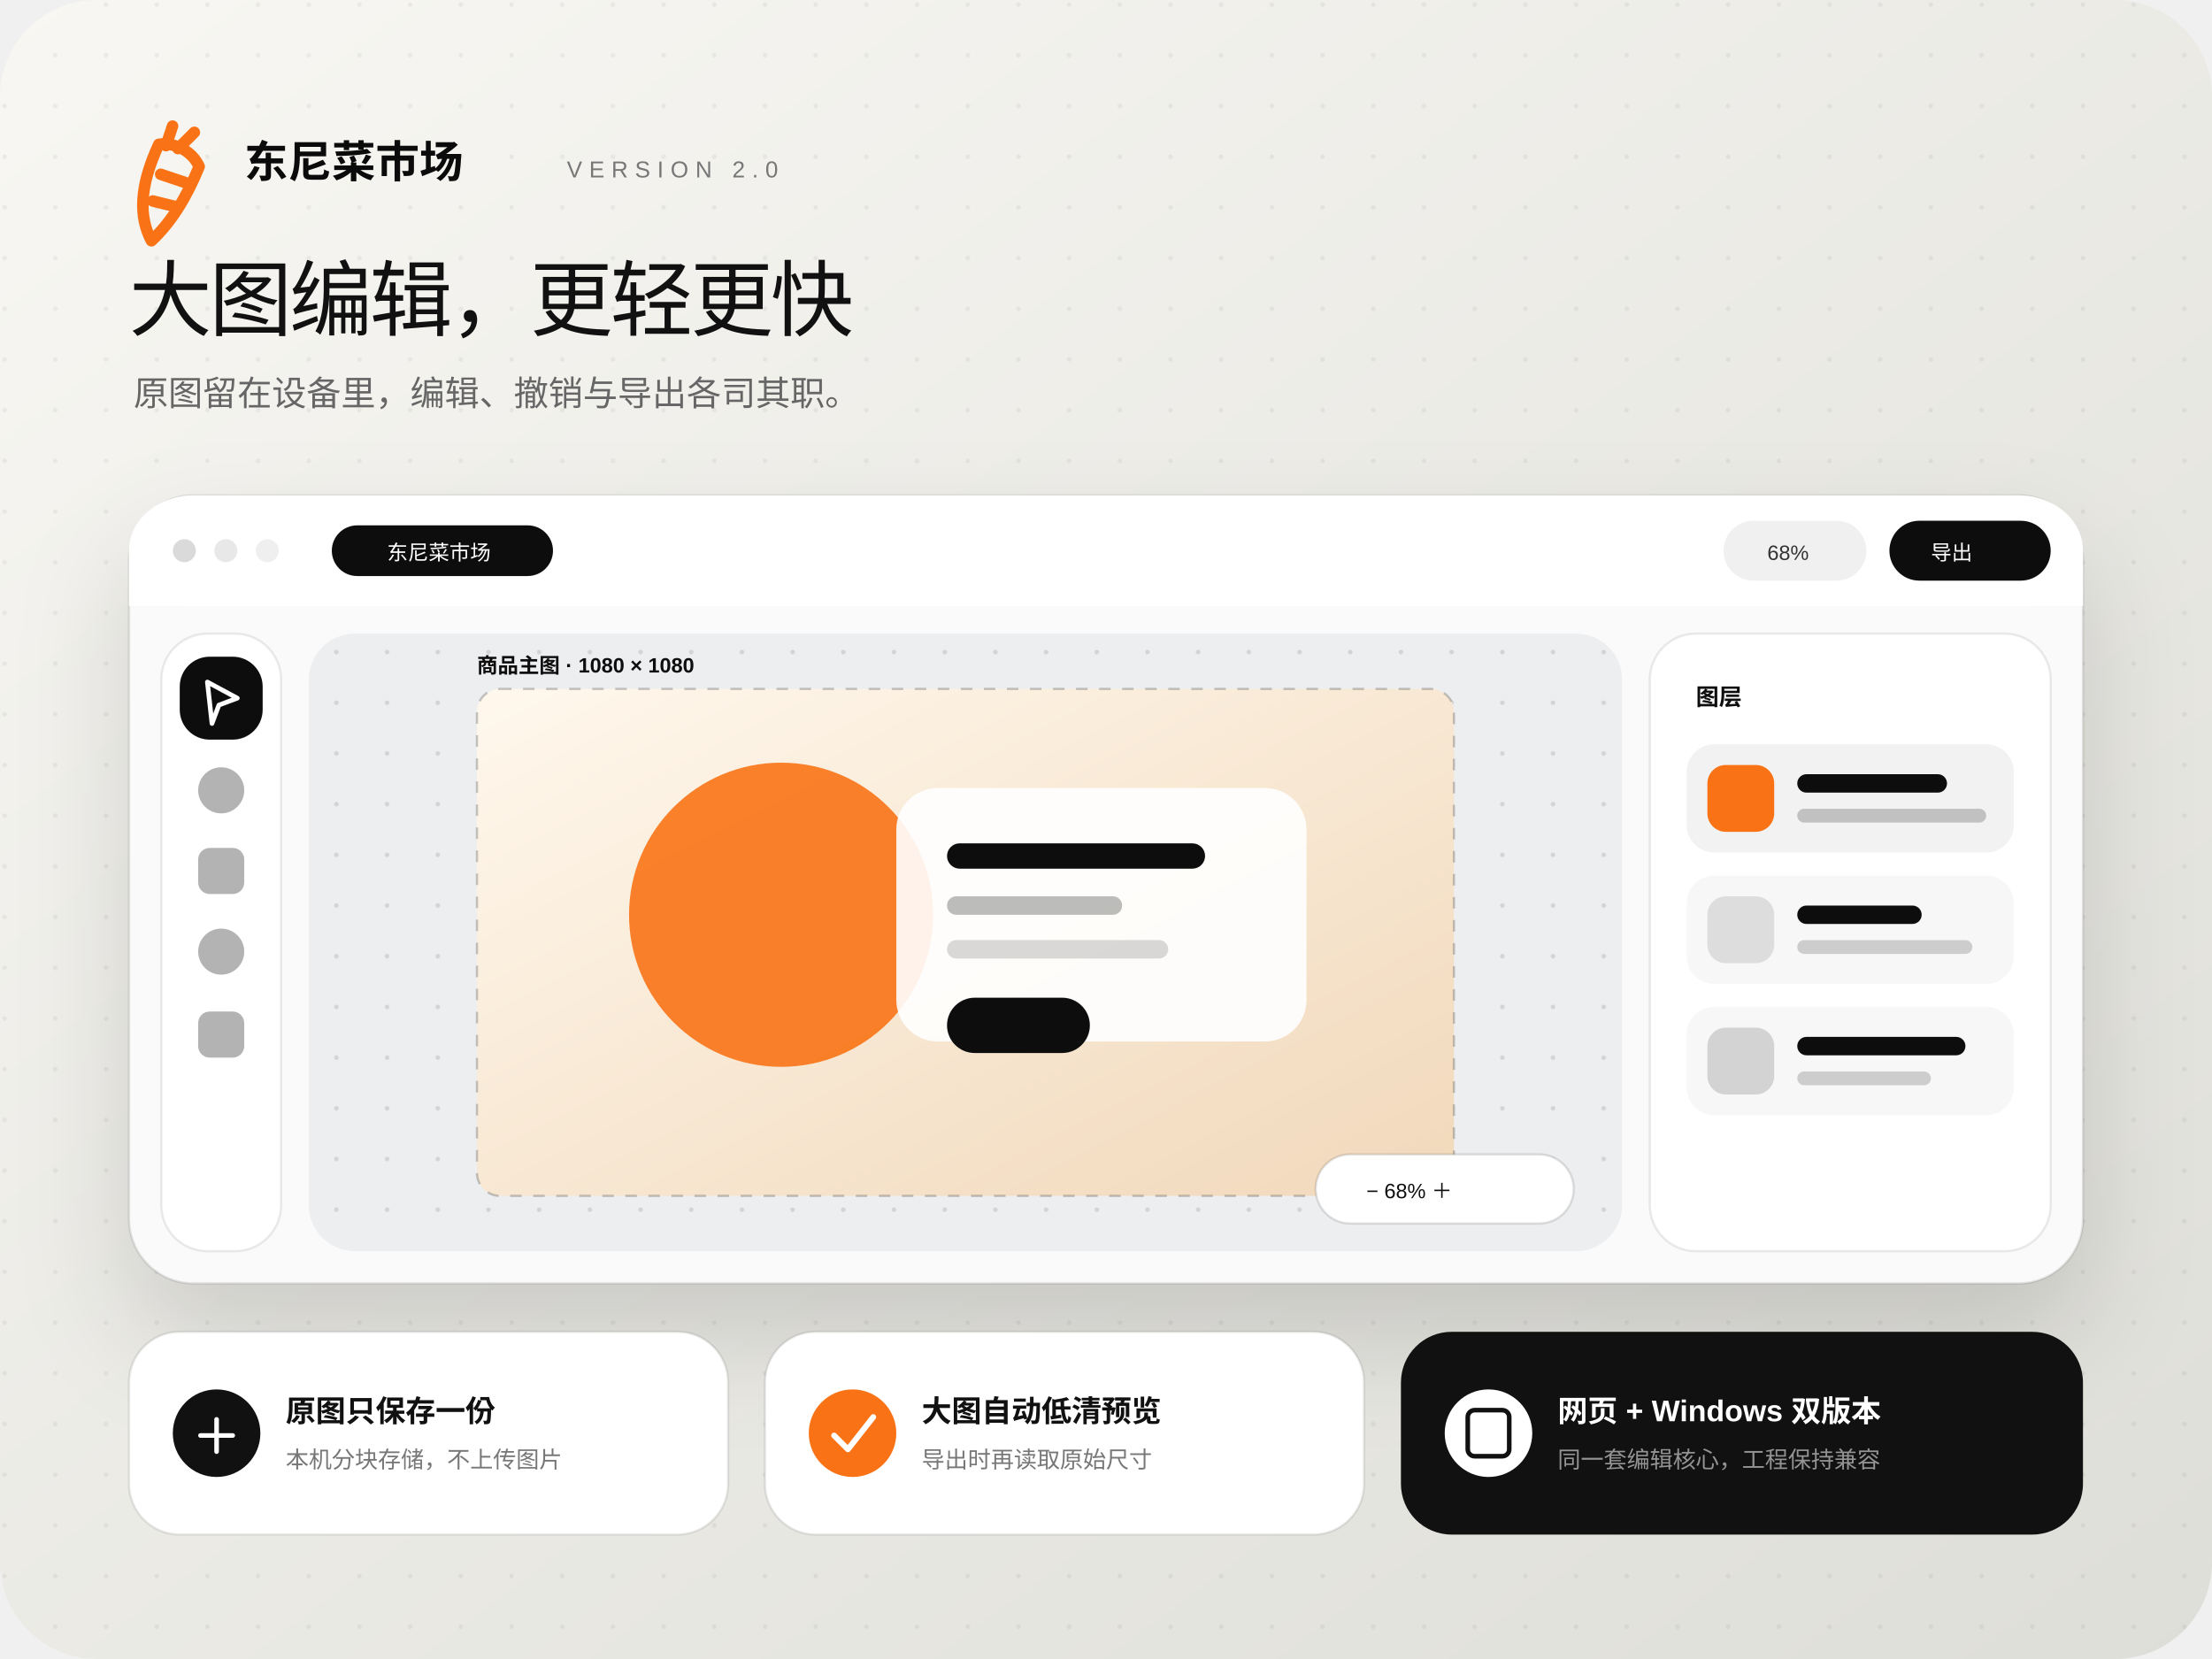
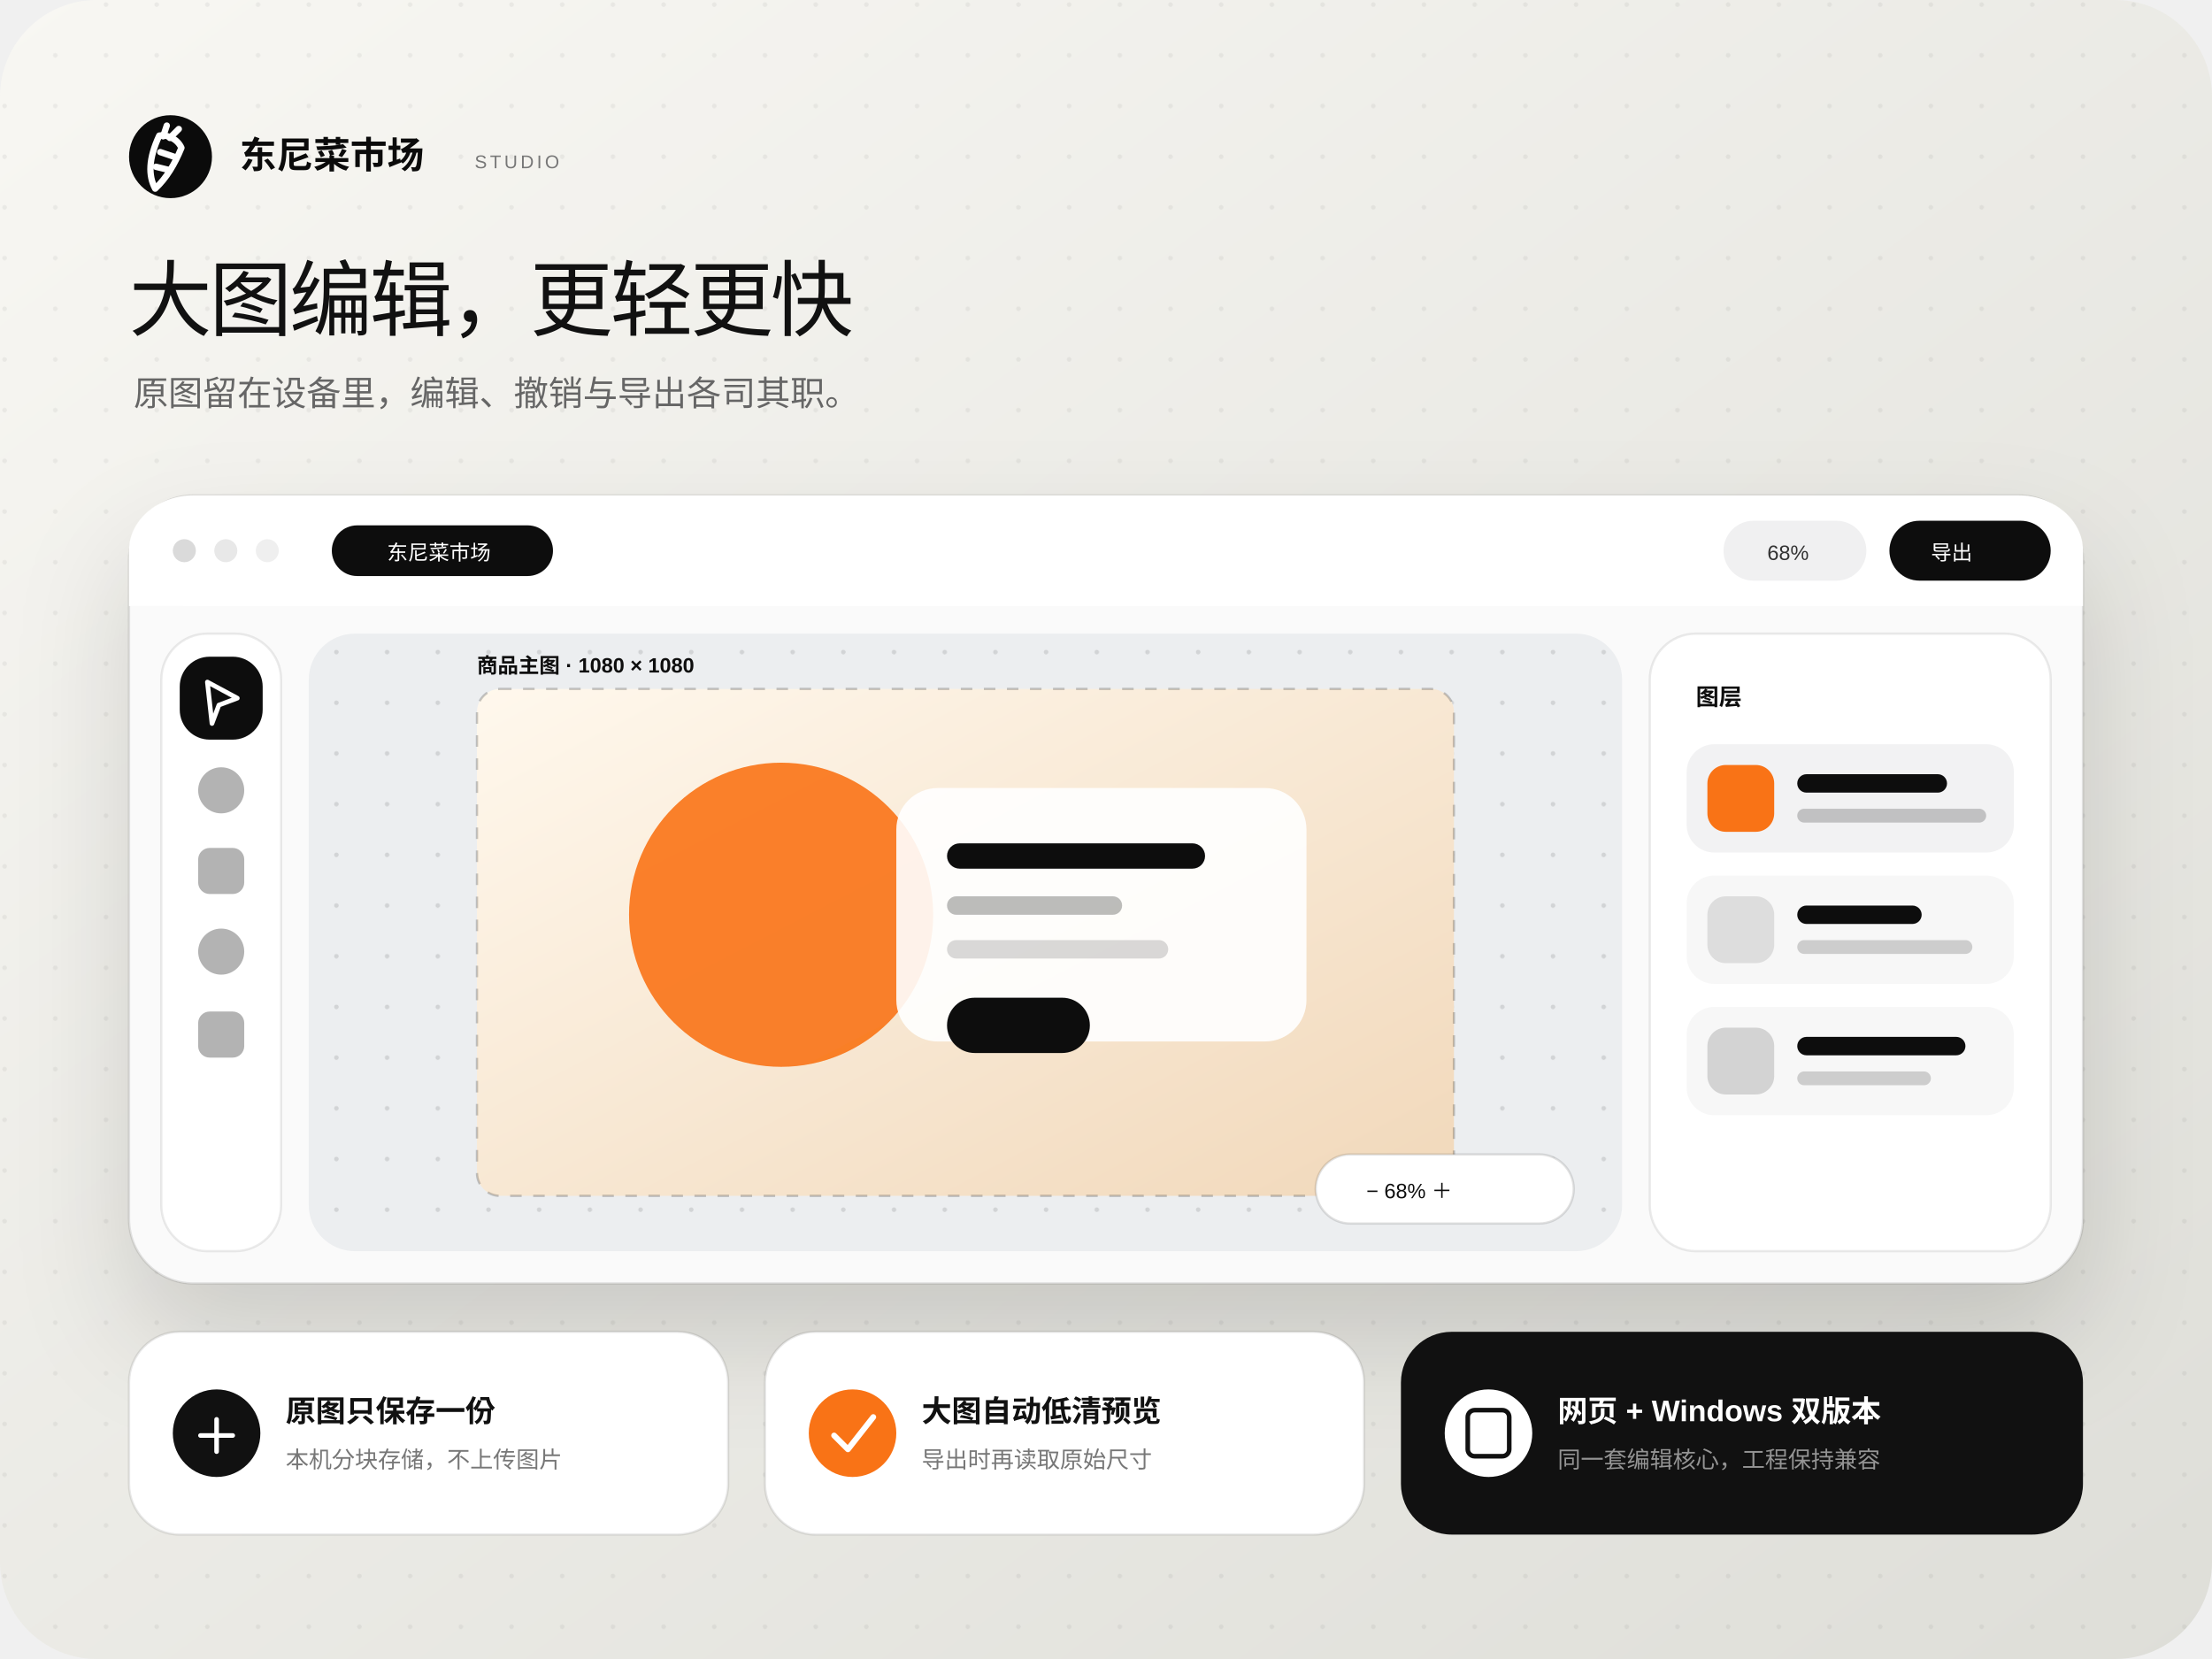
<svg xmlns="http://www.w3.org/2000/svg" width="960" height="720" viewBox="0 0 960 720" role="img" aria-labelledby="title description">
  <defs>
    <linearGradient id="bg" x1="0" y1="0" x2="1" y2="1">
      <stop offset="0" stop-color="#f8f7f3" />
      <stop offset="1" stop-color="#deded8" />
    </linearGradient>
    <linearGradient id="canvas" x1="0" y1="0" x2="1" y2="1">
      <stop offset="0" stop-color="#fff8ed" />
      <stop offset="1" stop-color="#f1d8ba" />
    </linearGradient>
    <filter id="shadow" x="-20%" y="-20%" width="140%" height="150%">
      <feDropShadow dx="0" dy="24" stdDeviation="24" flood-color="#000" flood-opacity=".14" />
    </filter>
    <pattern id="dots" width="22" height="22" patternUnits="userSpaceOnUse">
      <circle cx="2" cy="2" r="1" fill="#111" opacity=".12" />
    </pattern>
  </defs>
  <rect width="960" height="720" rx="42" fill="url(#bg)" />
  <rect width="960" height="720" rx="42" fill="url(#dots)" opacity=".45" />
  <g transform="translate(56 50)">
-     <g transform="translate(0 2) rotate(-8 18 18)" fill="none" stroke="#f97316" stroke-width="5" stroke-linecap="round" stroke-linejoin="round">
+     <circle cx="18" cy="18" r="18" fill="#0b0b0b" />
+     <g transform="translate(6 3) scale(.55) rotate(-8 18 18)" fill="none" stroke="#fff" stroke-width="5" stroke-linecap="round" stroke-linejoin="round">
      <path d="M14 10c7 0 14 5 16 12-7 12-15 22-25 29-4-11-2-24 9-41Z" />
      <path d="m17 11 4-8m1 10 8-6m-17 16 10 5M8 34l10 4" />
    </g>
-     <text x="50" y="27" fill="#0b0b0b" font-family="Microsoft YaHei,Arial,sans-serif" font-size="19" font-weight="700">东尼菜市场</text>
-     <text x="190" y="27" fill="#777" font-family="Arial,sans-serif" font-size="10" letter-spacing="3">VERSION 2.0</text>
+     <text x="48" y="23" fill="#0b0b0b" font-family="Microsoft YaHei,Arial,sans-serif" font-size="16" font-weight="600">东尼菜市场</text>
+     <text x="150" y="23" fill="#777" font-family="Arial,sans-serif" font-size="8" font-weight="500" letter-spacing="1.3">STUDIO</text>
  </g>
  <text x="56" y="143" fill="#111" font-family="Microsoft YaHei,Arial,sans-serif" font-size="36" font-weight="500" letter-spacing="-1.2">大图编辑，更轻更快</text>
  <text x="58" y="176" fill="#666" font-family="Microsoft YaHei,Arial,sans-serif" font-size="15">原图留在设备里，编辑、撤销与导出各司其职。</text>
  <g transform="translate(56 215)" filter="url(#shadow)">
    <rect width="848" height="342" rx="28" fill="#fafafa" stroke="#000" stroke-opacity=".1" />
    <rect width="848" height="48" rx="28" fill="#fff" />
    <rect y="24" width="848" height="24" fill="#fff" />
    <circle cx="24" cy="24" r="5" fill="#111" opacity=".16" />
    <circle cx="42" cy="24" r="5" fill="#111" opacity=".1" />
    <circle cx="60" cy="24" r="5" fill="#111" opacity=".07" />
    <rect x="88" y="13" width="96" height="22" rx="11" fill="#111" />
    <text x="112" y="28" fill="#fff" font-family="Microsoft YaHei,Arial,sans-serif" font-size="9">东尼菜市场</text>
    <rect x="692" y="11" width="62" height="26" rx="13" fill="#f0f0f1" />
    <text x="711" y="28" fill="#333" font-family="Arial,sans-serif" font-size="9">68%</text>
    <rect x="764" y="11" width="70" height="26" rx="13" fill="#111" />
    <text x="782" y="28" fill="#fff" font-family="Microsoft YaHei,Arial,sans-serif" font-size="9">导出</text>
    <rect x="14" y="60" width="52" height="268" rx="20" fill="#fff" stroke="#000" stroke-opacity=".08" />
    <rect x="22" y="70" width="36" height="36" rx="13" fill="#111" />
    <path d="M34 81 47 88l-8 3-3 8Z" fill="none" stroke="#fff" stroke-width="2" stroke-linejoin="round" />
    <g fill="#111" opacity=".32">
      <circle cx="40" cy="128" r="10" />
      <rect x="30" y="153" width="20" height="20" rx="5" />
      <circle cx="40" cy="198" r="10" />
      <rect x="30" y="224" width="20" height="20" rx="5" />
    </g>
    <rect x="78" y="60" width="570" height="268" rx="20" fill="#eceef0" />
    <rect x="78" y="60" width="570" height="268" rx="20" fill="url(#dots)" />
    <rect x="151" y="84" width="424" height="220" rx="10" fill="url(#canvas)" stroke="#111" stroke-opacity=".22" stroke-dasharray="5 5" />
    <text x="151" y="77" fill="#111" font-family="Microsoft YaHei,Arial,sans-serif" font-size="9" font-weight="700">商品主图 · 1080 × 1080</text>
    <circle cx="283" cy="182" r="66" fill="#f97316" opacity=".9" />
    <rect x="333" y="127" width="178" height="110" rx="18" fill="#fff" opacity=".9" />
    <rect x="355" y="151" width="112" height="11" rx="5.5" fill="#111" />
    <rect x="355" y="174" width="76" height="8" rx="4" fill="#111" opacity=".28" />
    <rect x="355" y="193" width="96" height="8" rx="4" fill="#111" opacity=".16" />
    <rect x="355" y="218" width="62" height="24" rx="12" fill="#111" />
    <rect x="515" y="286" width="112" height="30" rx="15" fill="#fff" stroke="#000" stroke-opacity=".12" />
    <text x="537" y="305" fill="#111" font-family="Arial,sans-serif" font-size="9">− 68% ＋</text>
    <rect x="660" y="60" width="174" height="268" rx="20" fill="#fff" stroke="#000" stroke-opacity=".08" />
    <text x="680" y="91" fill="#111" font-family="Microsoft YaHei,Arial,sans-serif" font-size="10" font-weight="700">图层</text>
    <g transform="translate(676 108)">
      <rect width="142" height="47" rx="12" fill="#f2f2f3" />
      <rect x="9" y="9" width="29" height="29" rx="8" fill="#f97316" />
      <rect x="48" y="13" width="65" height="8" rx="4" fill="#111" />
      <rect x="48" y="28" width="82" height="6" rx="3" fill="#111" opacity=".22" />
      <rect y="57" width="142" height="47" rx="12" fill="#f7f7f7" />
      <rect x="9" y="66" width="29" height="29" rx="8" fill="#ddd" />
      <rect x="48" y="70" width="54" height="8" rx="4" fill="#111" />
      <rect x="48" y="85" width="76" height="6" rx="3" fill="#111" opacity=".18" />
      <rect y="114" width="142" height="47" rx="12" fill="#f7f7f7" />
      <rect x="9" y="123" width="29" height="29" rx="8" fill="#111" opacity=".16" />
      <rect x="48" y="127" width="73" height="8" rx="4" fill="#111" />
      <rect x="48" y="142" width="58" height="6" rx="3" fill="#111" opacity=".18" />
    </g>
  </g>
  <g transform="translate(56 578)" font-family="Microsoft YaHei,Arial,sans-serif">
    <g>
      <rect width="260" height="88" rx="22" fill="#fff" stroke="#000" stroke-opacity=".09" />
      <circle cx="38" cy="44" r="19" fill="#111" />
      <path d="M31 45h14m-7-7v14" stroke="#fff" stroke-width="2" stroke-linecap="round" />
      <text x="68" y="39" fill="#111" font-size="13" font-weight="700">原图只保存一份</text>
      <text x="68" y="59" fill="#777" font-size="10">本机分块存储，不上传图片</text>
    </g>
    <g transform="translate(276)">
      <rect width="260" height="88" rx="22" fill="#fff" stroke="#000" stroke-opacity=".09" />
      <circle cx="38" cy="44" r="19" fill="#f97316" />
      <path d="m30 45 6 6 11-14" fill="none" stroke="#fff" stroke-width="2.5" stroke-linecap="round" stroke-linejoin="round" />
      <text x="68" y="39" fill="#111" font-size="13" font-weight="700">大图自动低清预览</text>
      <text x="68" y="59" fill="#777" font-size="10">导出时再读取原始尺寸</text>
    </g>
    <g transform="translate(552)">
      <rect width="296" height="88" rx="22" fill="#111" />
      <circle cx="38" cy="44" r="19" fill="#fff" />
      <rect x="29" y="34" width="18" height="20" rx="3" fill="none" stroke="#111" stroke-width="2" />
      <text x="68" y="39" fill="#fff" font-size="13" font-weight="700">网页 + Windows 双版本</text>
      <text x="68" y="59" fill="#fff" fill-opacity=".55" font-size="10">同一套编辑核心，工程保持兼容</text>
    </g>
  </g>
</svg>
